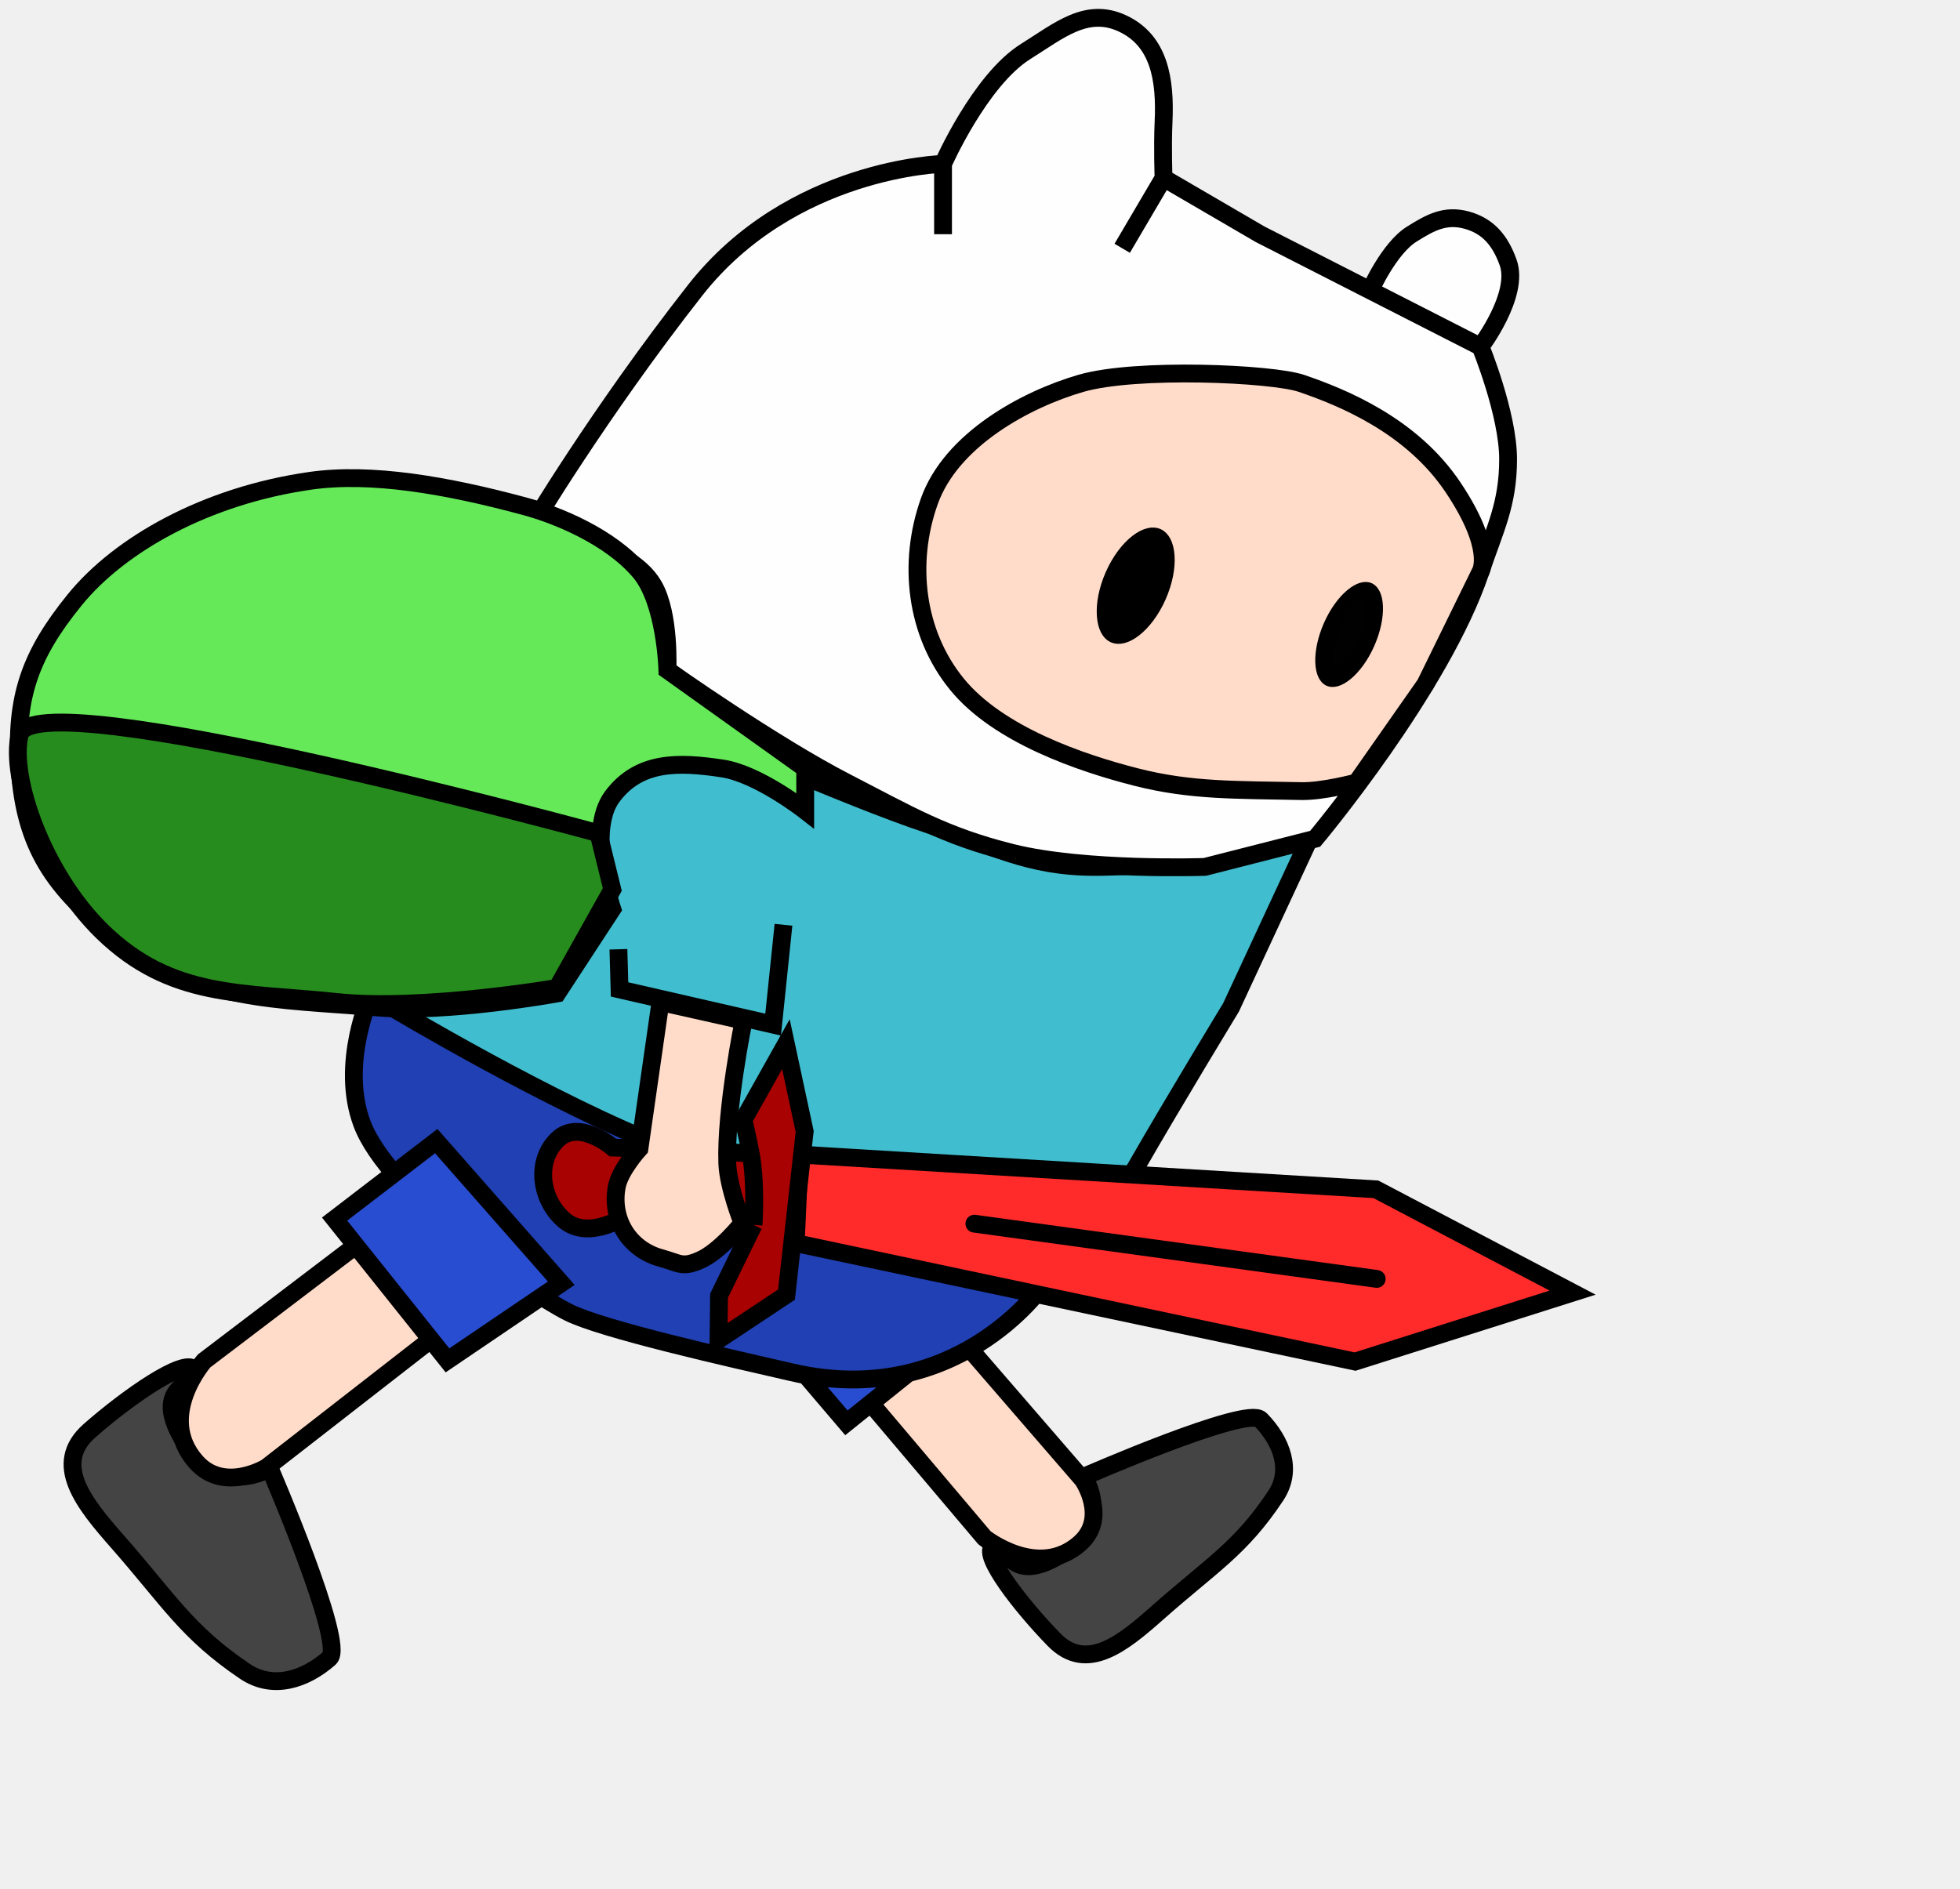
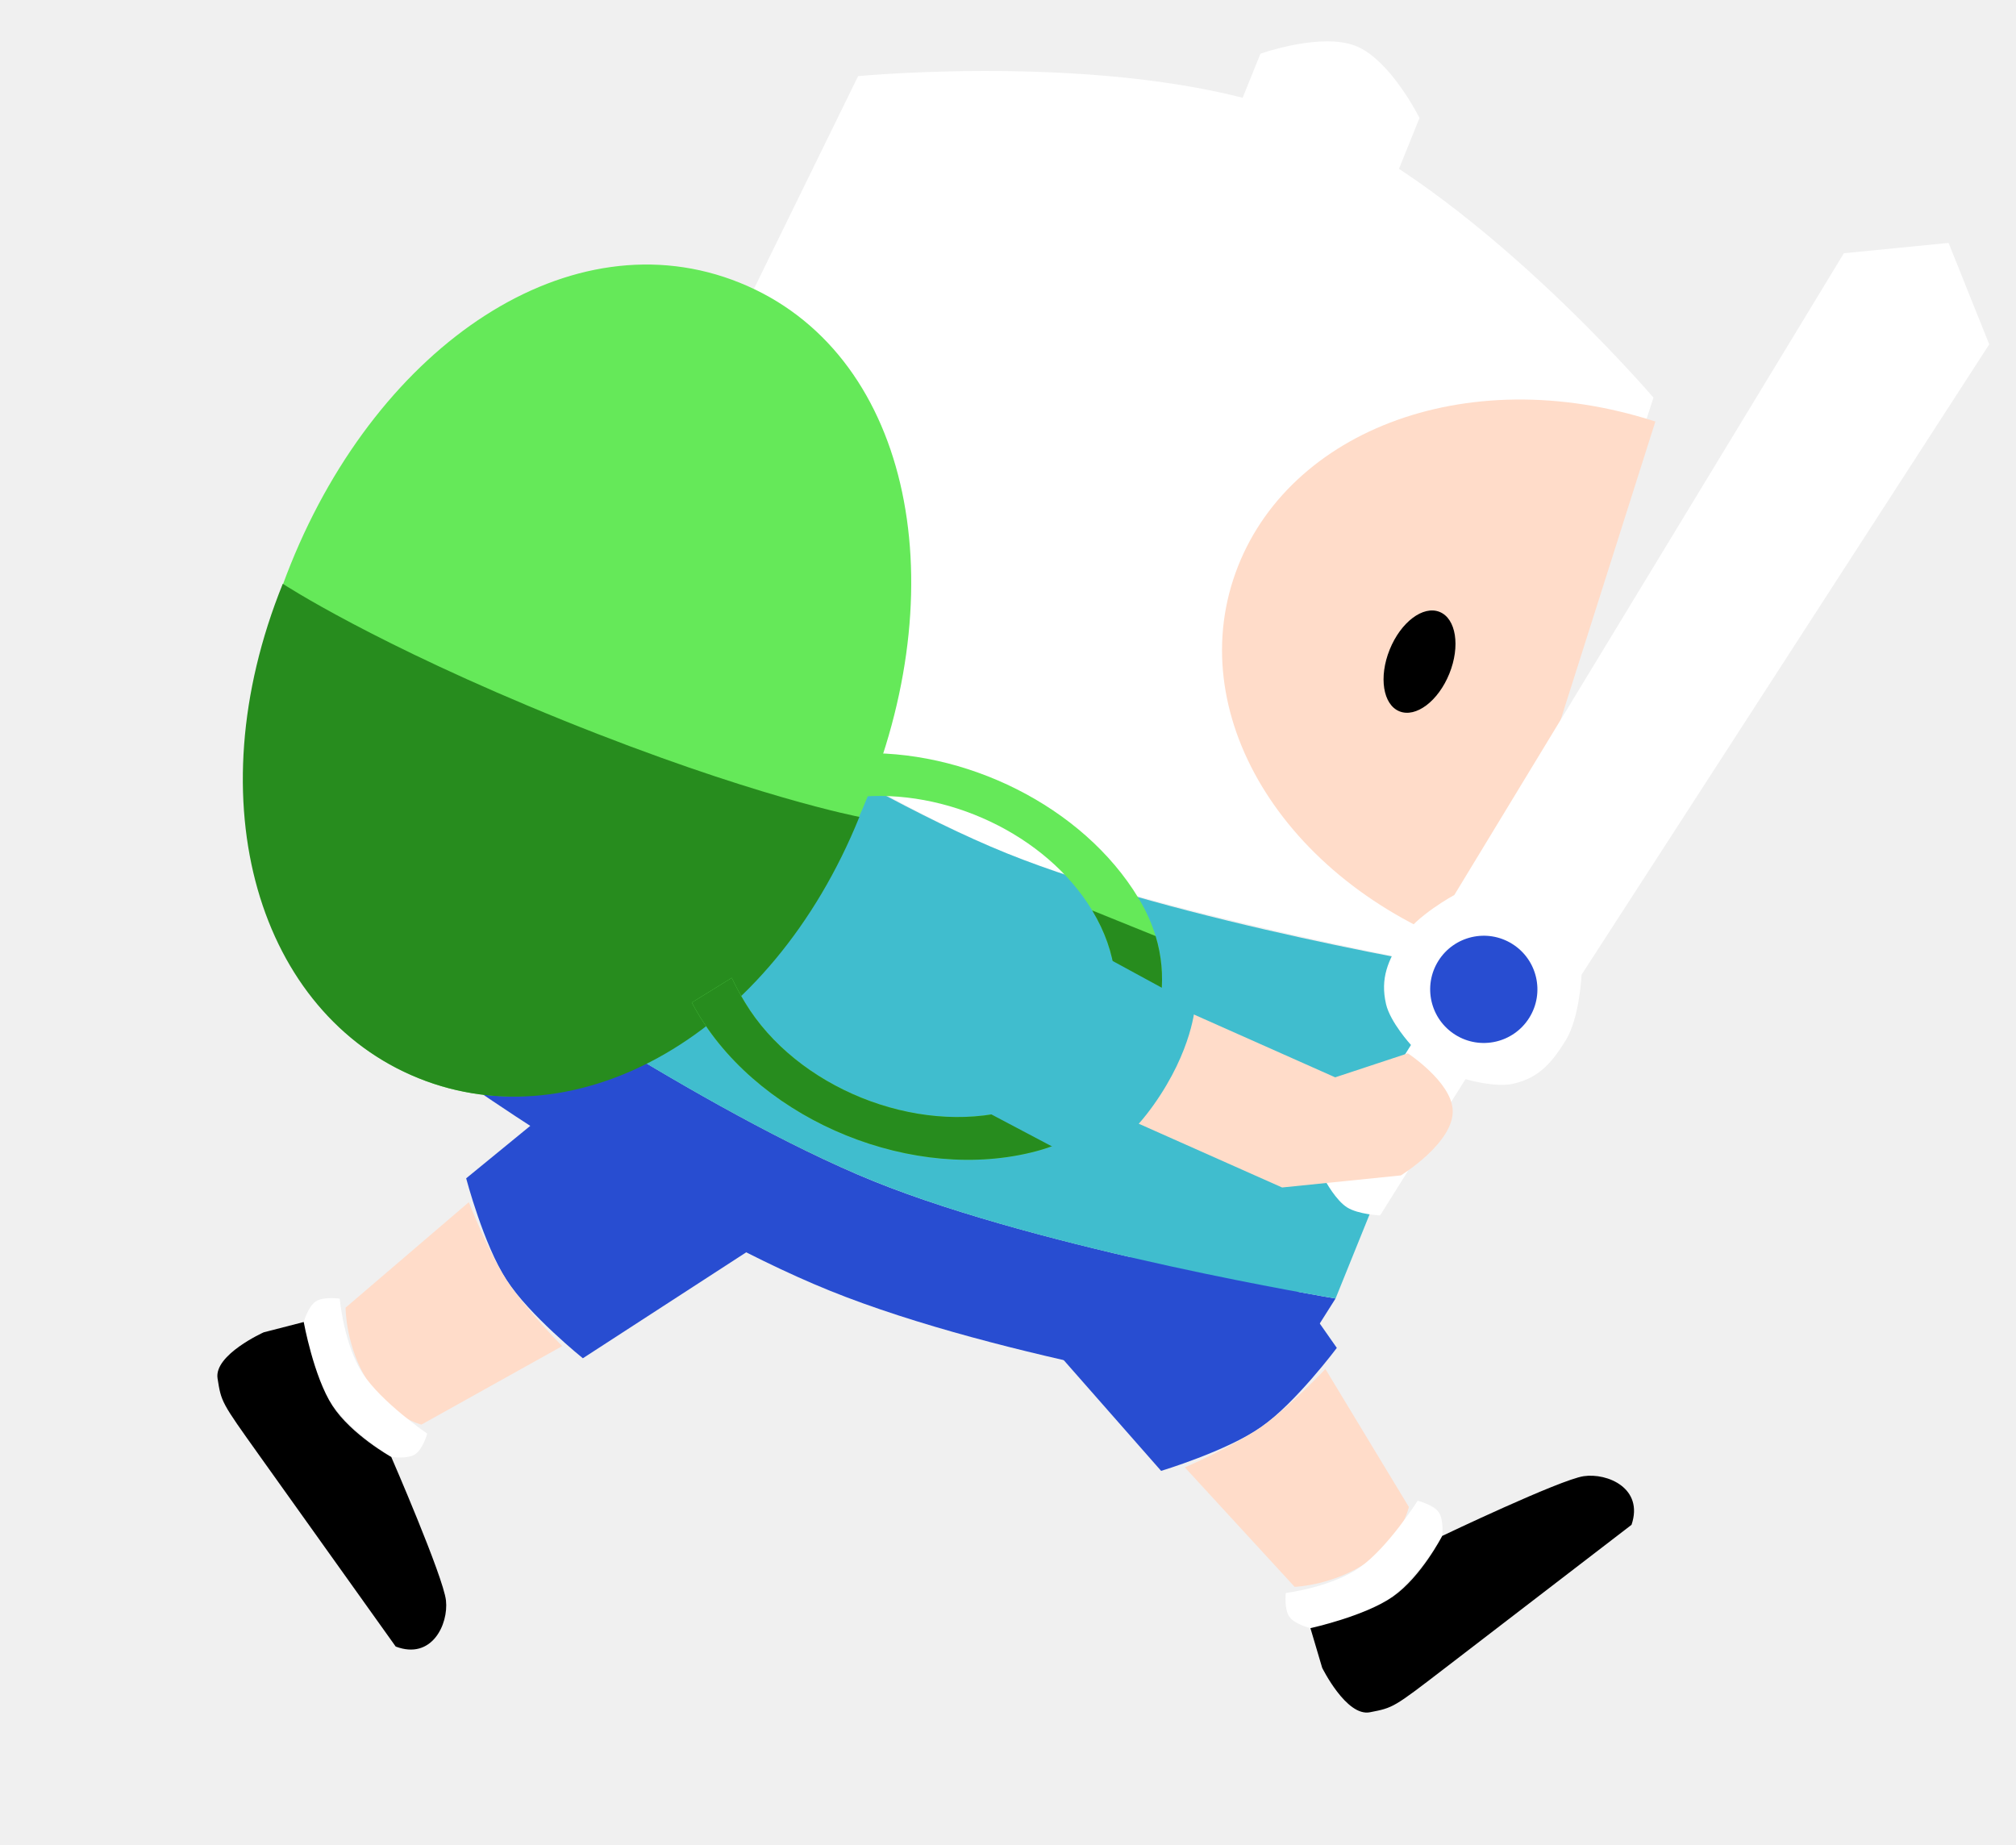
- <svg xmlns="http://www.w3.org/2000/svg" width="110" height="106" viewBox="0 0 110 106" fill="none">
-   <path d="M59.156 92.045C57.286 90.126 55.135 87.336 55.708 86.828C56.487 86.138 56.359 89.175 59.473 87.302C62.587 85.43 60.809 82.903 60.809 82.903C60.809 82.903 69.967 78.891 70.751 79.695C71.945 80.921 72.546 82.536 71.6 83.961C69.619 86.945 68.013 87.83 64.971 90.525C63.043 92.233 60.993 93.93 59.156 92.045Z" fill="#444444" stroke="black" />
-   <path d="M55.25 86.323L48.634 78.499L53.272 74.39L60.774 83.066C60.774 83.066 62.235 85.192 60.603 86.639C58.256 88.718 55.25 86.323 55.25 86.323Z" fill="#FFDCC9" stroke="black" />
-   <path d="M47.502 79.872L43.19 74.812L50.479 68.355L54.771 74.028L47.502 79.872Z" fill="#284DD1" stroke="black" />
-   <path d="M44.462 77.041C53.636 79.147 58.464 72.229 58.464 72.229C58.464 72.229 53.636 68.86 41.082 64.047C36.901 62.444 20.802 55.865 20.802 55.865C20.802 55.865 19.052 59.716 20.32 63.084C21.768 66.935 29.465 72.455 31.908 73.672C33.839 74.635 40.901 76.224 44.462 77.041Z" fill="#2040B3" stroke="black" />
-   <path d="M37.457 64.449C31.132 62.03 21.987 56.556 21.987 56.556L25.855 48.664L35.91 39.982L45.965 43.928C45.965 43.928 49.697 45.487 52.152 46.296C55.708 47.467 57.697 48.664 61.434 48.664C66.673 48.664 73.433 47.203 73.433 47.203L69.087 56.556C69.087 56.556 65.794 61.97 63.776 65.491C61.844 68.86 58.947 71.748 58.947 71.748C58.947 71.748 53.153 70.304 49.29 68.86C45.428 67.416 42.74 66.47 37.457 64.449Z" fill="#40BDCE" stroke="black" />
-   <path d="M29.722 29.722C29.722 29.722 33.59 23.211 39.004 16.305C44.418 9.399 52.926 9.201 52.926 9.201C52.926 9.201 54.992 4.498 57.567 2.887C59.442 1.715 60.977 0.386 62.981 1.309C65.078 2.275 65.409 4.489 65.302 6.834C65.235 8.294 65.302 9.991 65.302 9.991L70.716 13.148L76.903 16.305C76.903 16.305 77.938 13.956 79.224 13.148C80.284 12.481 81.115 12.029 82.318 12.358C83.52 12.688 84.195 13.499 84.638 14.726C85.299 16.555 83.091 19.462 83.091 19.462C83.091 19.462 84.638 23.234 84.638 25.776C84.638 28.317 83.898 29.685 83.091 32.09C80.892 38.642 73.81 47.085 73.81 47.085L67.622 48.664C67.622 48.664 60.912 48.9 56.793 47.875C52.979 46.925 51.018 45.732 47.512 43.928C43.395 41.811 37.457 37.614 37.457 37.614C37.457 37.614 37.616 34.494 36.683 32.879C35.174 30.263 29.722 29.722 29.722 29.722Z" fill="#FFFEFE" />
-   <path d="M52.926 9.201V13.148M52.926 9.201C52.926 9.201 54.992 4.498 57.567 2.887C59.442 1.715 60.977 0.386 62.981 1.309C65.078 2.275 65.409 4.489 65.302 6.834C65.235 8.294 65.302 9.991 65.302 9.991M52.926 9.201C52.926 9.201 44.418 9.399 39.004 16.305C33.59 23.211 29.722 29.722 29.722 29.722C29.722 29.722 35.174 30.263 36.683 32.879C37.616 34.494 37.457 37.614 37.457 37.614C37.457 37.614 43.395 41.811 47.512 43.928C51.018 45.732 52.979 46.925 56.793 47.875C60.912 48.9 67.622 48.664 67.622 48.664L73.81 47.085C73.81 47.085 80.892 38.642 83.091 32.09C83.898 29.685 84.638 28.317 84.638 25.776C84.638 23.234 83.091 19.462 83.091 19.462M62.981 13.937L65.302 9.991M65.302 9.991L70.716 13.148L76.903 16.305M76.903 16.305C76.903 16.305 77.938 13.956 79.224 13.148C80.284 12.481 81.115 12.029 82.318 12.358C83.52 12.688 84.195 13.499 84.638 14.726C85.299 16.555 83.091 19.462 83.091 19.462M76.903 16.305L83.091 19.462" stroke="black" />
-   <path d="M60.661 21.52C63.755 20.621 71.395 20.962 73.036 21.52C75.357 22.31 79.224 23.888 81.546 27.354C83.867 30.82 83.092 32.089 83.092 32.089L79.999 38.403L76.131 43.928C76.131 43.928 74.245 44.434 73.037 44.409C69.4 44.332 66.849 44.409 63.756 43.619C60.663 42.83 56.02 41.252 53.701 38.403C51.382 35.555 50.922 31.609 52.154 28.143C53.386 24.677 57.567 22.419 60.661 21.52Z" fill="#FFDCC9" stroke="black" />
-   <path d="M77.217 66.762L44.88 64.813L44.66 69.784L76.05 76.433L88.258 72.563L77.217 66.762Z" fill="#FF2B2B" stroke="black" />
-   <path d="M41.722 62.866L44.108 58.614L45.161 63.517L44.139 72.676L40.325 75.207L40.355 72.736L42.291 68.761L35.1 68.272C35.1 68.272 33.019 69.646 31.674 68.505C30.329 67.365 30.008 65.167 31.317 63.941C32.525 62.81 34.397 64.417 34.397 64.417L42.128 64.739C41.933 63.723 41.722 62.866 41.722 62.866Z" fill="#A80202" />
-   <path d="M42.291 68.761L40.355 72.736L40.325 75.207L44.139 72.676L45.161 63.517L44.108 58.614L41.722 62.866C41.722 62.866 41.933 63.723 42.128 64.739M42.291 68.761L35.1 68.272C35.1 68.272 33.019 69.646 31.674 68.505C30.329 67.365 30.008 65.167 31.317 63.941C32.525 62.81 34.397 64.417 34.397 64.417L42.128 64.739M42.291 68.761C42.291 68.761 42.447 66.4 42.128 64.739" stroke="black" />
-   <path d="M54.685 68.691L77.265 71.792" stroke="black" stroke-linecap="round" />
-   <path d="M40.817 65.296C40.71 62.303 41.732 57.297 41.732 57.297L37.067 56.25L35.888 64.474C35.888 64.474 34.794 65.666 34.616 66.615C34.273 68.442 35.301 70.129 37.085 70.618C38.143 70.908 38.279 71.187 39.295 70.739C40.422 70.242 41.671 68.658 41.671 68.658C41.671 68.658 40.866 66.655 40.817 65.296Z" fill="#FFDCC9" stroke="black" />
-   <path d="M43.971 51.913L43.389 57.518L34.771 55.542L34.707 53.288" stroke="black" />
-   <path d="M64.962 33.44C64.601 34.258 64.109 34.894 63.628 35.27C63.128 35.661 62.753 35.695 62.54 35.597C62.327 35.5 62.103 35.191 62.058 34.549C62.014 33.933 62.154 33.135 62.515 32.317C62.875 31.5 63.367 30.863 63.848 30.487C64.349 30.096 64.724 30.062 64.937 30.16C65.15 30.258 65.374 30.567 65.419 31.208C65.462 31.825 65.322 32.623 64.962 33.44Z" fill="black" stroke="black" />
-   <path d="M76.672 36.055C76.346 36.795 75.912 37.375 75.498 37.72C75.056 38.088 74.77 38.094 74.648 38.038C74.527 37.982 74.341 37.76 74.317 37.179C74.296 36.633 74.433 35.917 74.759 35.177C75.086 34.437 75.519 33.857 75.934 33.512C76.376 33.144 76.662 33.139 76.783 33.194C76.905 33.25 77.091 33.472 77.114 34.053C77.136 34.599 76.998 35.315 76.672 36.055Z" fill="#010101" stroke="black" />
-   <path d="M17.422 26.989C20.802 26.508 25.022 27.22 29.493 28.433C31.267 28.914 34.235 30.121 35.908 32.089C37.36 33.799 37.455 37.614 37.455 37.614L45.19 43.139V45.507C45.19 45.507 42.553 43.442 40.549 43.139C38.085 42.766 35.871 42.696 34.361 44.717C32.897 46.679 34.361 51.031 34.361 51.031L31.267 55.767C31.267 55.767 25.125 56.889 21.212 56.556C15.367 56.059 11.166 56.257 6.516 52.61C3.063 49.901 1.402 47.574 1.102 43.139C0.832 39.142 1.69 36.752 4.196 33.668C6.703 30.583 11.532 27.828 17.422 26.989Z" fill="#65E959" stroke="black" />
-   <path d="M33.589 46.776C33.589 46.776 1.877 38.095 1.104 41.252C0.524 43.619 2.415 49.062 5.745 52.301C9.619 56.07 13.569 55.686 18.893 56.247C23.71 56.755 31.269 55.458 31.269 55.458L34.363 49.933L33.589 46.776Z" fill="#278C1E" stroke="black" />
-   <path d="M5.025 80.313C7.193 78.406 10.335 76.233 10.887 76.861C11.637 77.713 8.269 77.46 10.282 80.834C12.296 84.207 15.137 82.42 15.137 82.42C15.137 82.42 19.399 92.284 18.49 93.083C17.104 94.302 15.299 94.875 13.738 93.817C10.467 91.602 9.518 89.865 6.59 86.536C4.735 84.426 2.894 82.187 5.025 80.313Z" fill="#444444" stroke="black" />
-   <path d="M11.457 76.394L20.278 69.686L24.742 74.761L14.957 82.376C14.957 82.376 12.566 83.843 10.995 82.057C8.736 79.488 11.457 76.394 11.457 76.394Z" fill="#FFDCC9" stroke="black" />
-   <path d="M18.778 68.433L24.483 64.058L31.499 72.035L25.113 76.365L18.778 68.433Z" fill="#284DD1" stroke="black" />
+ <svg xmlns="http://www.w3.org/2000/svg" width="94" height="86" viewBox="0 0 94 86" fill="none">
+   <g clip-path="url(#clip0)">
+     <path d="M43.905 53.157L51.221 48.296L44.562 41.919L39.998 45.034C39.998 45.034 39.294 46.45 40.714 49.275C42.135 52.1 43.905 53.157 43.905 53.157Z" fill="#40BDCE" />
+     <path d="M36.888 56.486L43.103 52.4C43.103 52.4 41.872 51.066 41.289 50.118C40.706 49.169 40.119 47.543 40.119 47.543L33.904 51.629L29.516 54.705C29.516 54.705 29.068 56.949 29.78 58.049C30.425 59.046 32.372 59.639 32.372 59.639L36.888 56.486Z" fill="#FFDCC9" />
+     <path d="M21.736 54.943L28.743 49.207C28.743 49.207 30.485 52.072 31.736 53.821C32.986 55.57 35.047 58.229 35.047 58.229L27.177 63.333C27.177 63.333 24.687 61.33 23.618 59.682C22.549 58.033 21.736 54.943 21.736 54.943Z" fill="#284DD1" />
+     <path d="M16.113 60.974L21.861 56.054C21.861 56.054 22.742 58.331 23.618 59.682C24.494 61.033 26.214 62.766 26.214 62.766L19.649 66.427C19.649 66.427 18.247 66.103 17.178 64.454C16.109 62.806 16.113 60.974 16.113 60.974Z" fill="#FFDCC9" />
+     <path d="M15.228 65.123C14.159 63.475 14.162 61.643 14.162 61.643C14.162 61.643 14.363 60.916 14.729 60.679C15.096 60.441 15.84 60.554 15.84 60.554C15.84 60.554 16.03 62.684 16.906 64.035C17.782 65.386 19.921 66.847 19.921 66.847C19.921 66.847 19.721 67.573 19.354 67.811C18.988 68.048 18.243 67.935 18.243 67.935C18.243 67.935 16.297 66.772 15.228 65.123Z" fill="white" />
+     <path d="M12.06 67.82C10.318 65.379 10.318 65.379 10.144 64.274C9.97 63.17 12.295 62.124 12.295 62.124L14.162 61.643C14.162 61.643 14.624 64.192 15.5 65.543C16.376 66.894 18.243 67.935 18.243 67.935C18.243 67.935 20.669 73.513 20.794 74.624C20.918 75.735 20.135 77.415 18.45 76.775L12.06 67.821L12.06 67.82Z" fill="black" />
+     <path d="M54.139 68.584L48.159 61.783C48.159 61.783 50.962 59.941 52.665 58.63C54.369 57.318 56.954 55.165 56.954 55.165L62.332 62.85C62.332 62.85 60.418 65.41 58.809 66.536C57.199 67.663 54.139 68.584 54.139 68.584Z" fill="#284DD1" />
+     <path d="M60.364 73.991L55.245 68.42C55.245 68.42 57.489 67.459 58.809 66.536C60.128 65.613 61.799 63.833 61.799 63.833L65.69 70.265C65.69 70.265 65.415 71.677 63.805 72.804C62.195 73.93 60.364 73.991 60.364 73.991Z" fill="#FFDCC9" />
+     <path d="M64.542 74.729C62.932 75.856 61.101 75.917 61.101 75.917C61.101 75.917 60.368 75.742 60.118 75.384C59.868 75.026 59.954 74.278 59.954 74.278C59.954 74.278 62.076 74.014 63.395 73.091C64.715 72.168 66.099 69.978 66.099 69.978C66.099 69.978 66.832 70.153 67.082 70.511C67.332 70.868 67.246 71.617 67.246 71.617C67.246 71.617 66.152 73.603 64.542 74.729Z" fill="white" />
+     <path d="M67.349 77.8C64.97 79.627 64.97 79.627 63.873 79.84C62.775 80.053 61.649 77.766 61.649 77.766L61.101 75.917C61.101 75.917 63.633 75.366 64.952 74.443C66.271 73.519 67.246 71.617 67.246 71.617C67.246 71.617 72.735 68.996 73.841 68.832C74.947 68.668 76.653 69.392 76.073 71.099L67.349 77.8L67.349 77.8Z" fill="black" />
+     <path d="M40.011 3.55C40.011 3.55 52.94 2.304 60.802 5.483C68.665 8.661 77.096 18.541 77.096 18.541L68.457 45.25C68.457 45.25 54.092 42.679 46.936 39.786C39.78 36.893 27.663 28.76 27.663 28.76L40.011 3.55Z" fill="white" />
+     <path d="M57.495 27.046C55.285 33.877 60.362 41.619 69.295 44.51L77.185 19.655C68.252 16.765 59.706 20.215 57.495 27.046Z" fill="#FFDCC9" />
+     <path d="M66.188 5.502L63.189 12.919L55.772 9.921L58.771 2.504C58.771 2.504 61.609 1.494 63.229 2.149C64.848 2.804 66.188 5.502 66.188 5.502Z" fill="white" />
+     <path d="M40.752 55.083C32.787 51.864 21.48 44.057 21.48 44.057L20.346 49.531C20.346 49.531 30.652 56.933 38.691 60.182C46.73 63.432 59.285 65.271 59.285 65.271L62.273 60.547C62.273 60.547 48.717 58.303 40.752 55.083Z" fill="#284DD1" />
+     <ellipse cx="66.188" cy="30.85" rx="1.5" ry="2.5" transform="rotate(22.0103 66.188 30.8499)" fill="black" />
+     <path d="M46.936 39.786C38.97 36.566 27.663 28.76 27.663 28.76L21.48 44.057C21.48 44.057 32.713 51.834 40.752 55.083C48.791 58.333 62.273 60.547 62.273 60.547L68.457 45.25C68.457 45.25 54.901 43.006 46.936 39.786Z" fill="#40BDCE" />
+     <path d="M19.507 50.271C11.627 47.085 9.42 36.535 13.56 26.294C17.699 16.053 26.618 10.001 34.498 13.186C42.379 16.372 44.569 26.964 40.446 37.163C36.324 47.361 27.388 53.456 19.507 50.271Z" fill="#65E959" />
+     <path d="M13.185 27.221C9.045 37.462 12.09 47.273 19.507 50.271C26.924 53.269 35.949 48.288 40.071 38.09C40.071 38.09 35.061 37.143 26.253 33.583C17.446 30.022 13.185 27.221 13.185 27.221Z" fill="#278C1E" />
+     <path d="M53.495 48.909C54.358 46.774 54.599 44.386 53.085 41.879C50.491 37.583 44.95 34.877 39.855 35.135L39.902 37.173C44.077 36.721 48.78 38.896 50.926 42.452C52.122 44.431 52.298 46.464 51.616 48.15L53.495 48.909Z" fill="#65E959" />
+     <path d="M32.581 47.319C35.608 52.334 42.653 55.182 48.315 53.679C51.146 52.928 52.632 51.044 53.495 48.909L51.616 48.15C50.935 49.836 49.396 51.175 47.161 51.768C42.691 52.954 37.129 50.706 34.739 46.747C34.512 46.37 34.304 45.984 34.12 45.595L32.258 46.746C32.358 46.937 32.466 47.128 32.581 47.319Z" fill="#65E959" />
+     <path d="M48.315 53.679C42.653 55.182 35.608 52.334 32.581 47.319C32.466 47.128 32.358 46.937 32.258 46.746L34.12 45.595C34.304 45.984 34.512 46.37 34.739 46.747C37.129 50.706 42.691 52.954 47.161 51.768C49.396 51.175 50.935 49.836 51.616 48.15C52.298 46.464 52.122 44.431 50.926 42.452L53.883 43.647C54.449 45.508 54.153 47.282 53.495 48.909C52.632 51.044 51.146 52.928 48.315 53.679Z" fill="#278C1E" />
+     <path d="M85.974 11.808L90.856 11.327L92.752 16.056L73.744 45.448C73.744 45.448 73.654 47.475 72.998 48.521C72.343 49.568 71.762 50.256 70.558 50.532C69.707 50.728 68.332 50.318 68.332 50.318L64.35 56.673C64.35 56.673 63.336 56.628 62.813 56.3C62.29 55.972 61.808 55.08 61.808 55.08L65.79 48.725C65.79 48.725 64.822 47.667 64.626 46.816C64.35 45.612 64.716 44.789 65.372 43.742C66.028 42.696 67.812 41.731 67.812 41.731L85.974 11.808Z" fill="white" />
+     <circle cx="69.185" cy="46.132" r="2.5" transform="rotate(32.0728 69.1851 46.1318)" fill="#284DD1" />
+     <path d="M62.256 50.234L55.46 47.212C55.46 47.212 55.003 48.969 54.52 49.971C54.036 50.974 52.985 52.347 52.985 52.347L59.781 55.37L65.319 54.807C65.319 54.807 67.83 53.26 67.734 51.738C67.652 50.431 65.644 49.115 65.644 49.115L62.256 50.234Z" fill="#FFDCC9" />
+     <path d="M55.721 46.899L48.005 42.701L45.478 51.568L50.365 54.149C50.365 54.149 51.946 54.11 53.78 51.534C55.614 48.958 55.721 46.899 55.721 46.899Z" fill="#40BDCE" />
+   </g>
+   <defs>
+     <clipPath id="clip0">
+       <rect width="94" height="86" fill="white" />
+     </clipPath>
+   </defs>
</svg>
